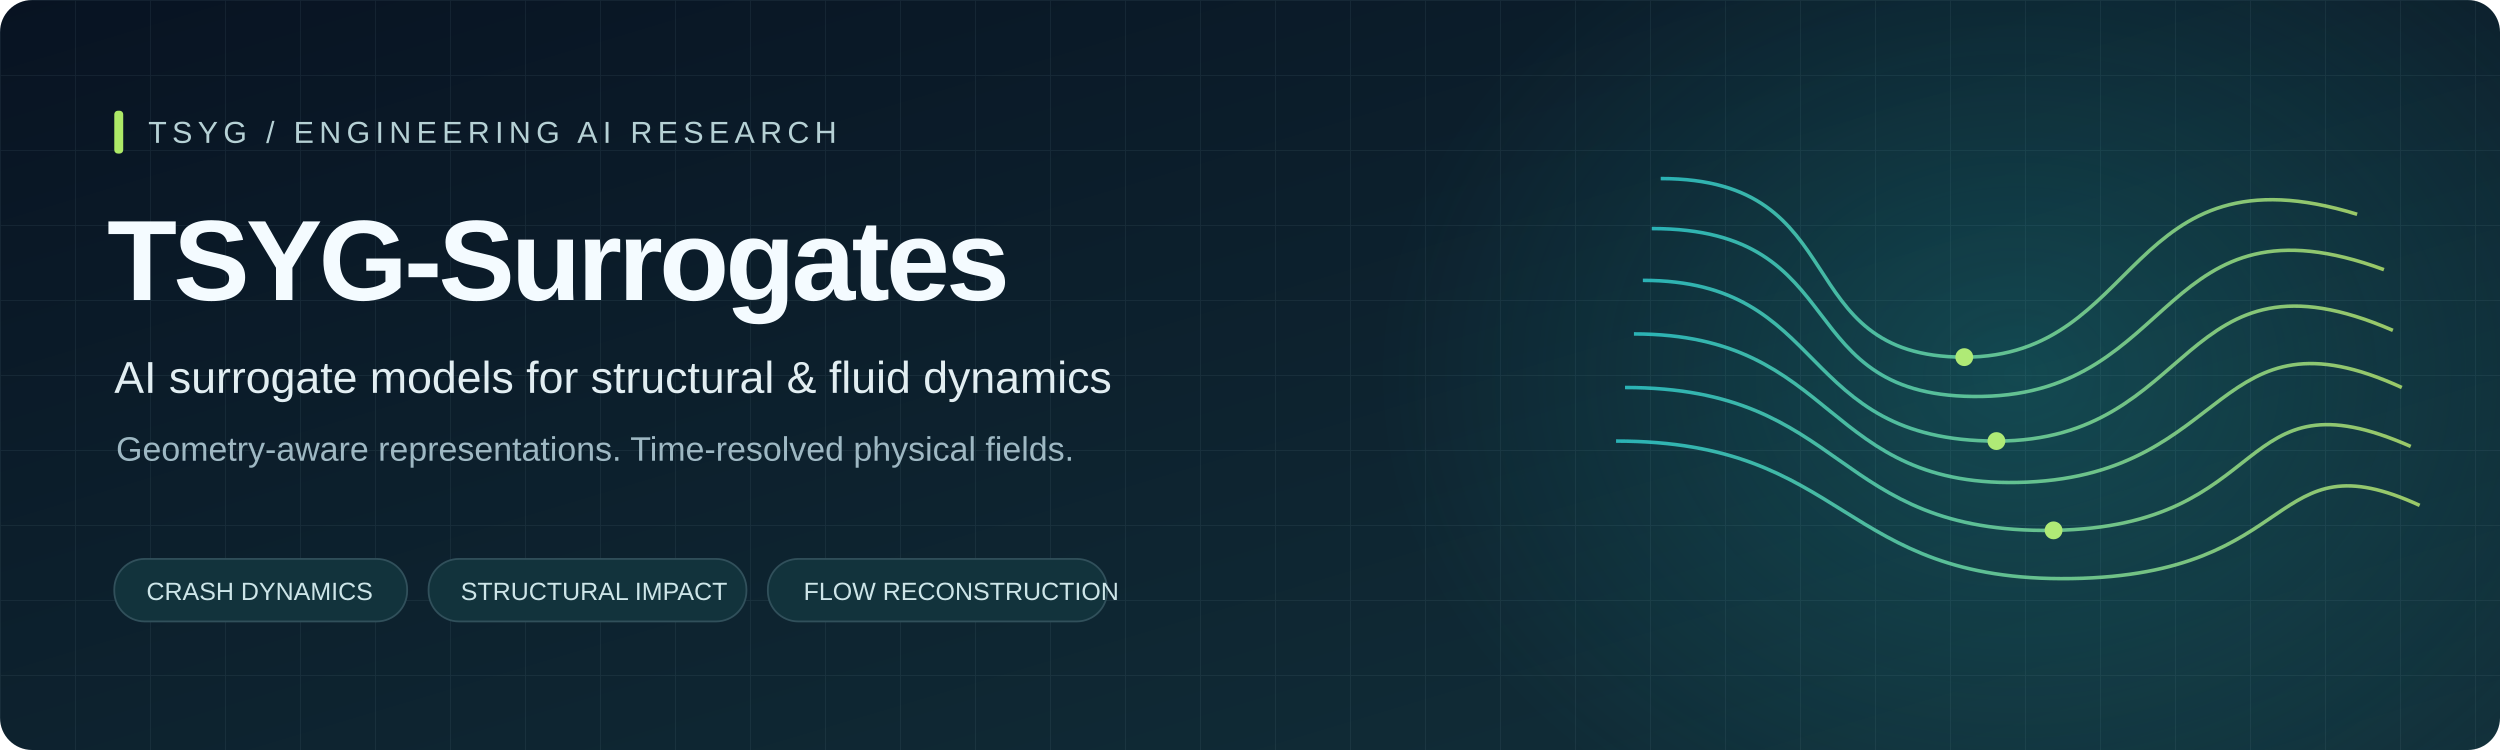
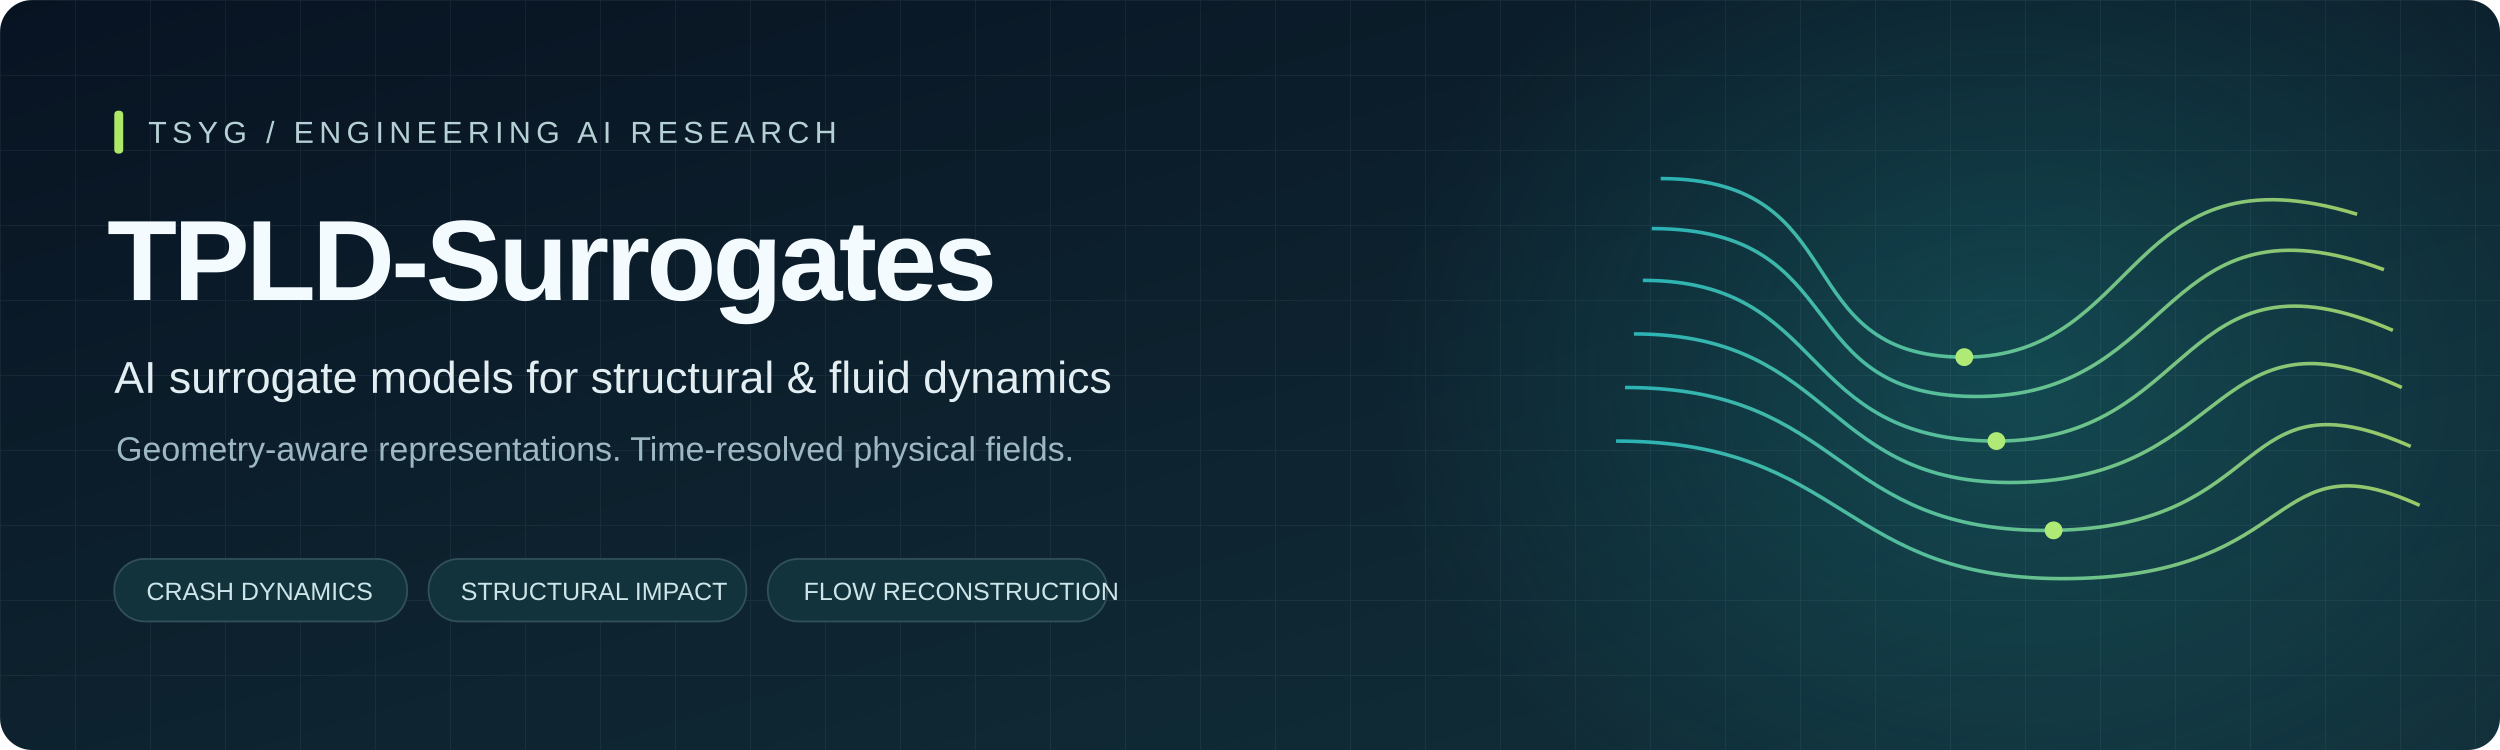
<svg xmlns="http://www.w3.org/2000/svg" width="1400" height="420" viewBox="0 0 1400 420" role="img" aria-labelledby="title desc">
  <defs>
    <linearGradient id="bg" x2="1" y2="1">
      <stop stop-color="#081322" />
      <stop offset="1" stop-color="#12313b" />
    </linearGradient>
    <linearGradient id="line">
      <stop stop-color="#31d3d4" />
      <stop offset="1" stop-color="#bded72" />
    </linearGradient>
    <radialGradient id="glow">
      <stop stop-color="#26cfca" stop-opacity=".2" />
      <stop offset="1" stop-color="#26cfca" stop-opacity="0" />
    </radialGradient>
    <pattern id="grid" width="42" height="42" patternUnits="userSpaceOnUse">
      <path d="M42 0H0V42" fill="none" stroke="#90c3c8" stroke-opacity=".09" />
    </pattern>
  </defs>
  <rect width="1400" height="420" rx="18" fill="url(#bg)" />
  <rect width="1400" height="420" rx="18" fill="url(#grid)" />
  <ellipse cx="1130" cy="210" rx="360" ry="290" fill="url(#glow)" />
  <rect x="64" y="62" width="5" height="24" rx="2" fill="#adE967" />
  <text x="83" y="80" font-family="Segoe UI,Arial,sans-serif" font-size="17" letter-spacing="3" fill="#b6d1d5">TSYG  /  ENGINEERING AI RESEARCH</text>
-   <text x="60" y="168" font-family="Segoe UI,Arial,sans-serif" font-size="64" font-weight="700" letter-spacing="-2" fill="#f4fbff">TSYG-Surrogates</text>
+   <text x="60" y="168" font-family="Segoe UI,Arial,sans-serif" font-size="64" font-weight="700" letter-spacing="-2" fill="#f4fbff">TPLD-Surrogates</text>
  <text x="64" y="220" font-family="Segoe UI,Arial,sans-serif" font-size="25" fill="#e2eef2">AI surrogate models for structural &amp; fluid dynamics</text>
  <text x="65" y="258" font-family="Segoe UI,Arial,sans-serif" font-size="19" fill="#9eb8c3">Geometry-aware representations. Time-resolved physical fields.</text>
  <g font-family="Segoe UI,Arial,sans-serif" font-size="14" fill="#cde5e8">
    <rect x="64" y="313" width="164" height="35" rx="17" fill="#12333c" stroke="#31505b" />
    <text x="82" y="336">CRASH DYNAMICS</text>
    <rect x="240" y="313" width="178" height="35" rx="17" fill="#12333c" stroke="#31505b" />
    <text x="258" y="336">STRUCTURAL IMPACT</text>
    <rect x="430" y="313" width="190" height="35" rx="17" fill="#12333c" stroke="#31505b" />
    <text x="450" y="336">FLOW RECONSTRUCTION</text>
  </g>
  <g fill="none" stroke="url(#line)" stroke-width="2" opacity=".8">
    <path d="M930 100C1040 100 1000 200 1100 200S1190 80 1320 120" />
    <path d="M925 128C1040 128 1000 224 1110 222S1210 105 1335 151" />
    <path d="M920 157C1025 157 1005 247 1118 247S1220 133 1340 185" />
    <path d="M915 187C1030 187 1020 275 1135 270S1240 169 1345 217" />
    <path d="M910 217C1035 217 1025 299 1150 297S1250 206 1350 250" />
    <path d="M905 247C1035 247 1030 326 1160 324S1270 244 1355 283" />
  </g>
  <g fill="#afea76">
    <circle cx="1100" cy="200" r="5" />
    <circle cx="1118" cy="247" r="5" />
    <circle cx="1150" cy="297" r="5" />
  </g>
  <path d="M64 388H1336" stroke="url(#line)" stroke-width="2" opacity=".5" />
</svg>
